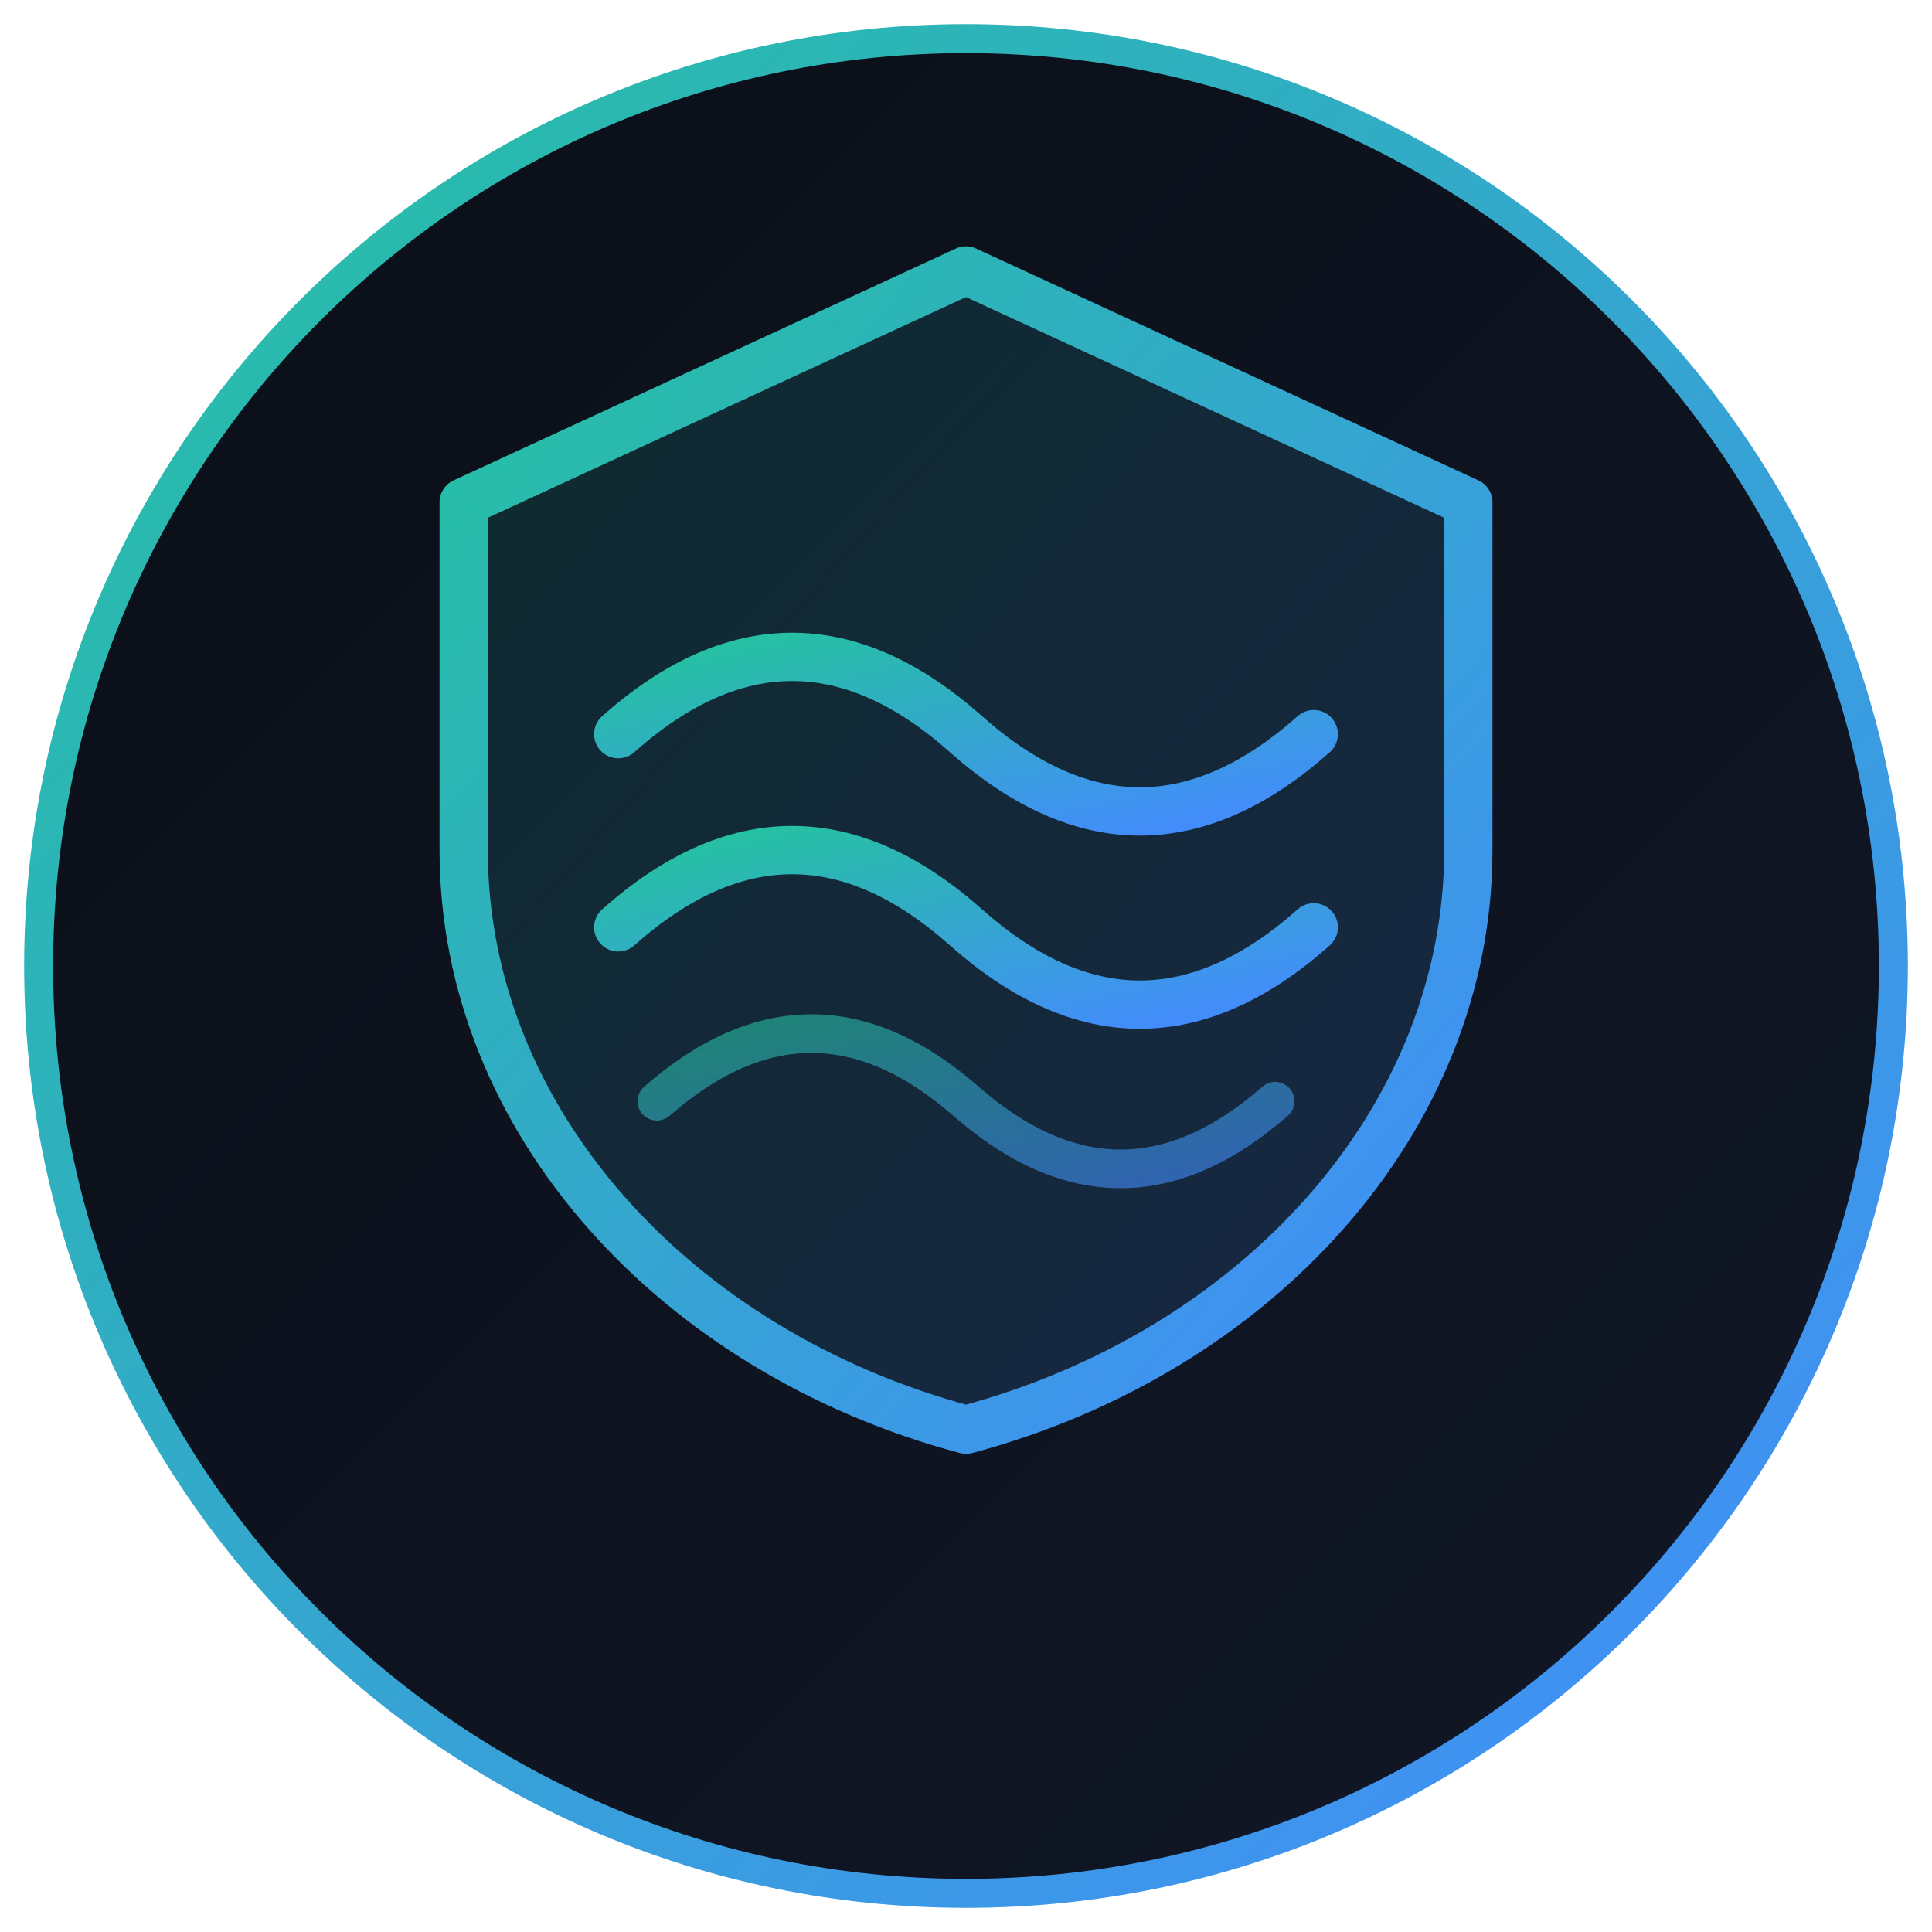
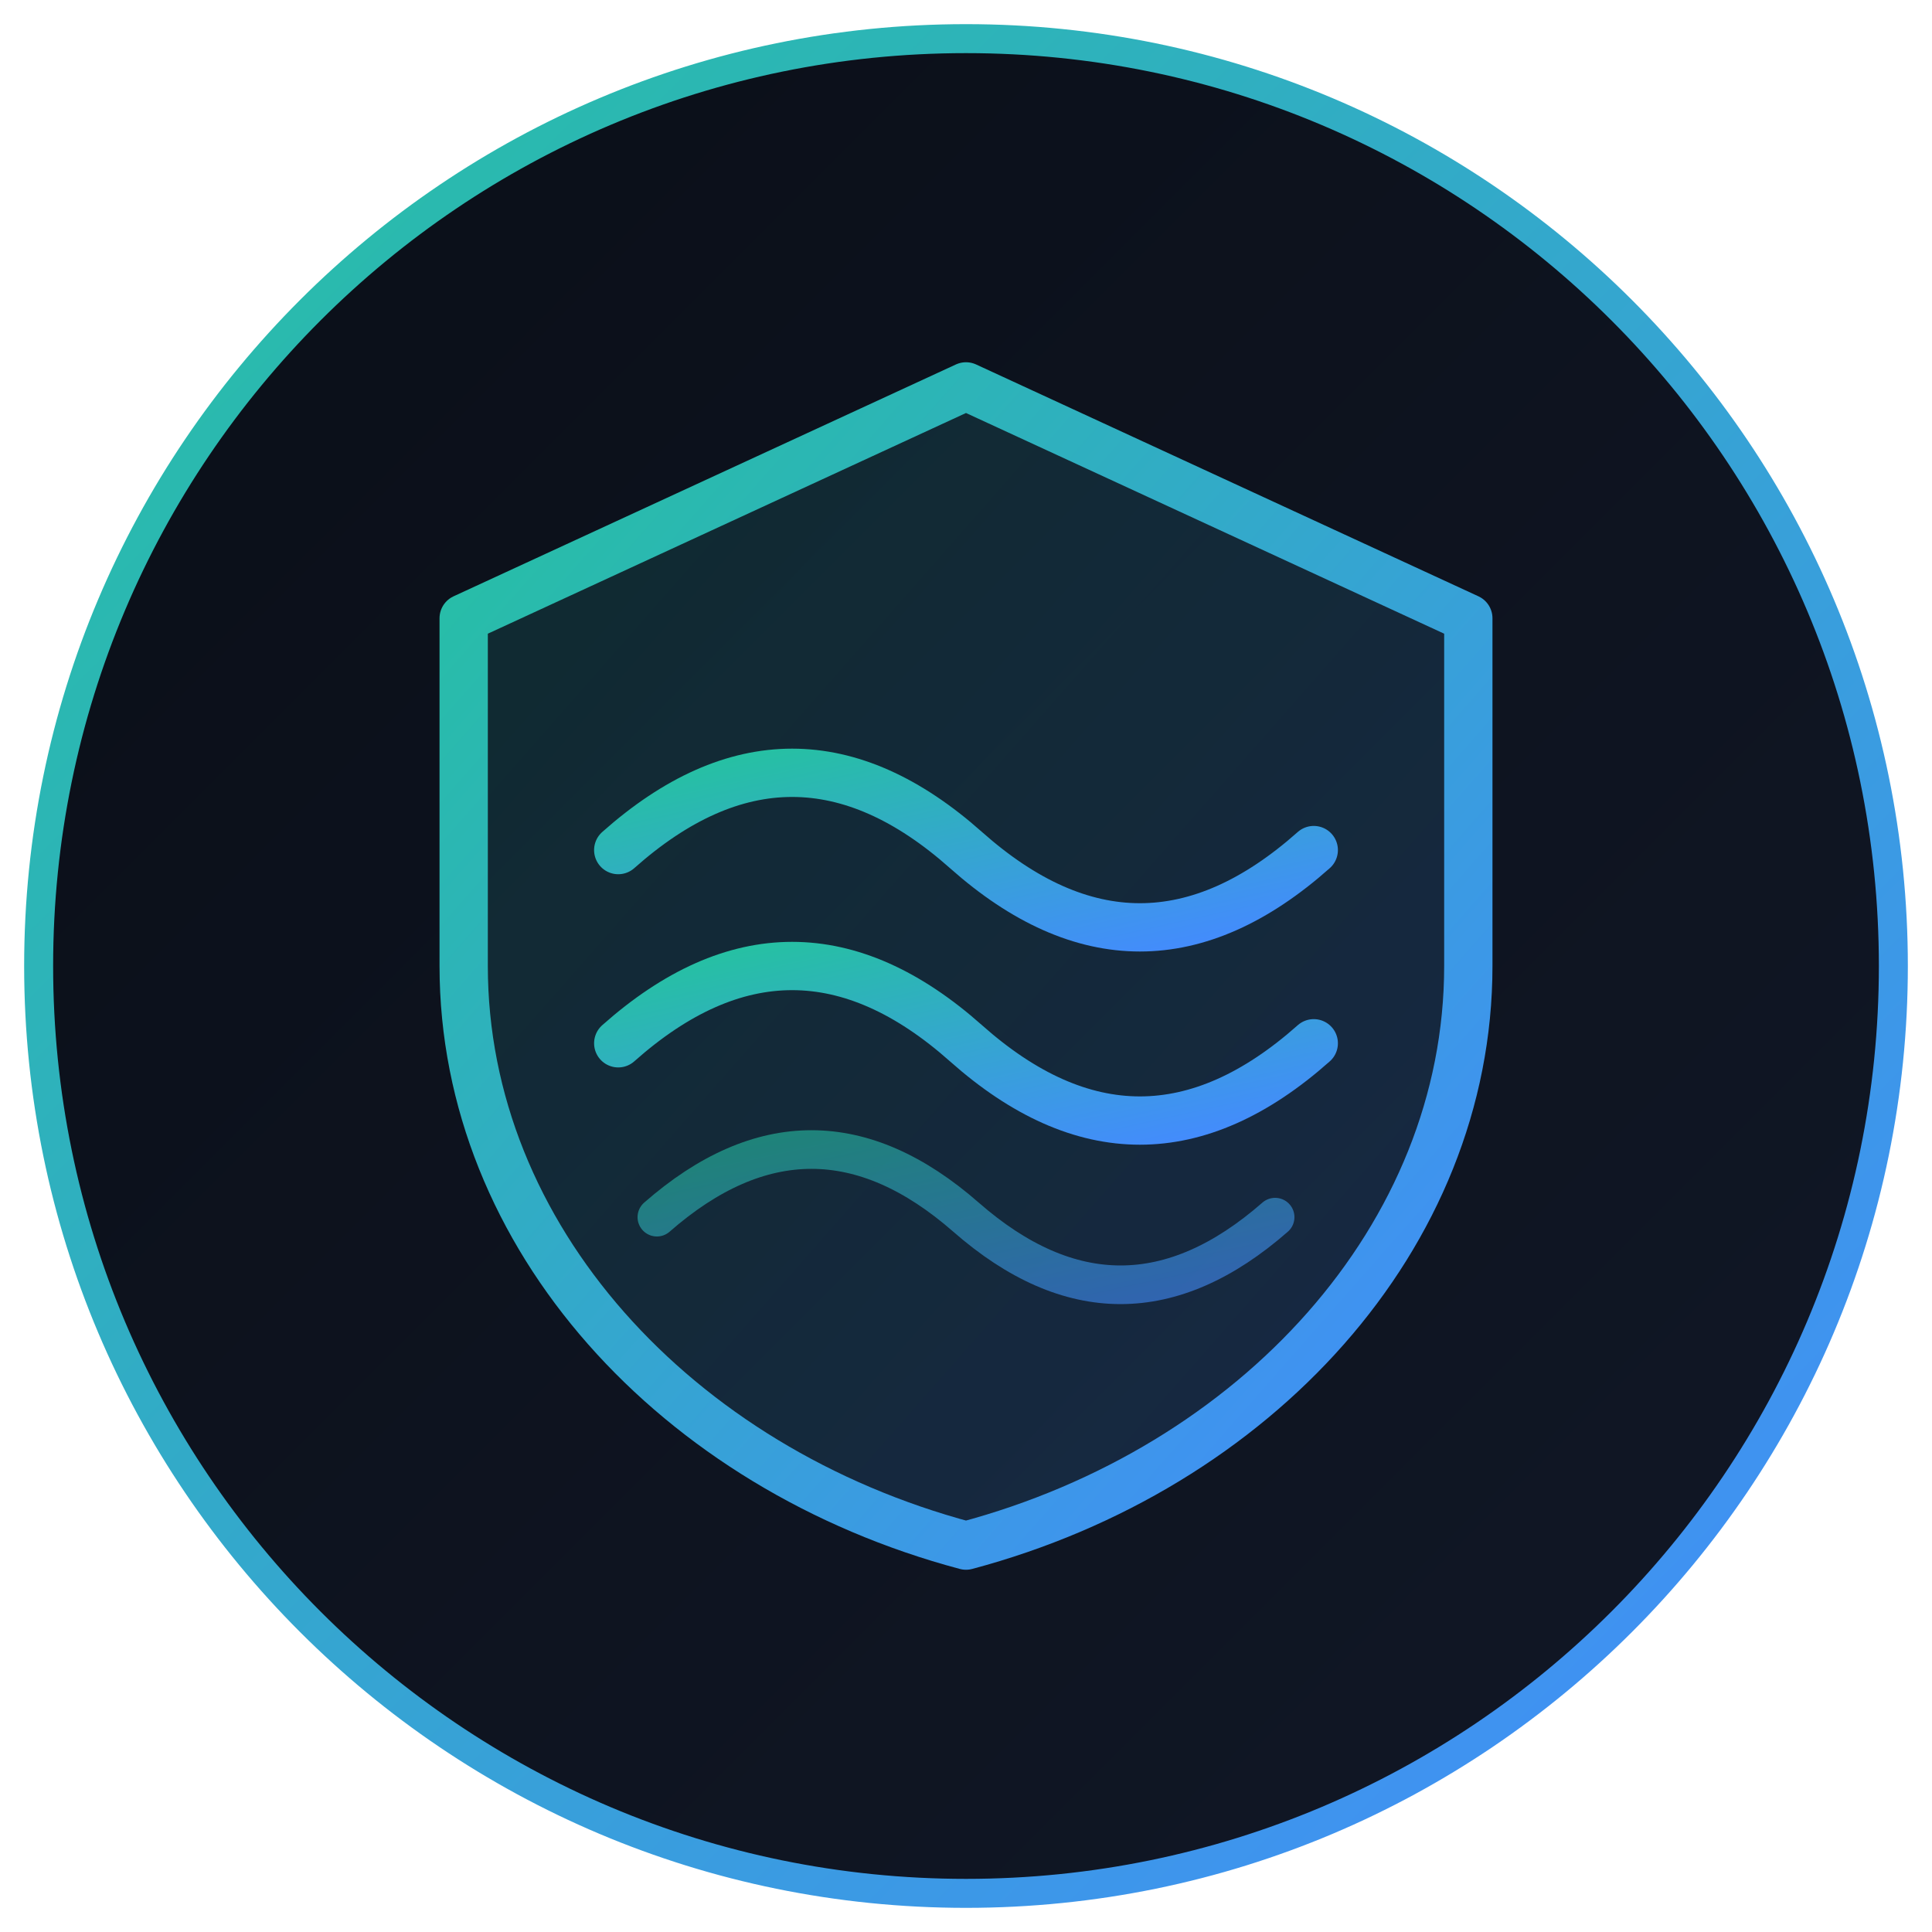
<svg xmlns="http://www.w3.org/2000/svg" viewBox="0 0 100 100">
  <defs>
    <linearGradient id="bg" x1="0%" y1="0%" x2="100%" y2="100%">
      <stop offset="0%" stop-color="#0a0e17" />
      <stop offset="100%" stop-color="#111827" />
    </linearGradient>
    <linearGradient id="shield" x1="0%" y1="0%" x2="100%" y2="100%">
      <stop offset="0%" stop-color="#25c2a0" />
      <stop offset="100%" stop-color="#448aff" />
    </linearGradient>
  </defs>
  <circle cx="50" cy="50" r="48" fill="url(#bg)" stroke="url(#shield)" stroke-width="1.5" opacity="1" />
-   <path d="M50 14L76 26V44C76 58 65 70 50 74C35 70 24 58 24 44V26Z" fill="url(#shield)" fill-opacity="0.15" stroke="url(#shield)" stroke-width="2.5" stroke-linejoin="round" />
-   <path d="M32 38Q41 30 50 38T68 38" fill="none" stroke="url(#shield)" stroke-width="2.5" stroke-linecap="round" />
-   <path d="M32 48Q41 40 50 48T68 48" fill="none" stroke="url(#shield)" stroke-width="2.5" stroke-linecap="round" />
-   <path d="M34 57Q42 50 50 57T66 57" fill="none" stroke="url(#shield)" stroke-width="2" stroke-linecap="round" opacity="0.6" />
+   <path d="M50 20L76 32V50C76 64 65 76 50 80C35 76 24 64 24 50V32Z" fill="url(#shield)" fill-opacity="0.15" stroke="url(#shield)" stroke-width="2.5" stroke-linejoin="round" />
+   <path d="M32 44Q41 36 50 44T68 44" fill="none" stroke="url(#shield)" stroke-width="2.5" stroke-linecap="round" />
+   <path d="M32 54Q41 46 50 54T68 54" fill="none" stroke="url(#shield)" stroke-width="2.5" stroke-linecap="round" />
+   <path d="M34 63Q42 56 50 63T66 63" fill="none" stroke="url(#shield)" stroke-width="2" stroke-linecap="round" opacity="0.6" />
</svg>
